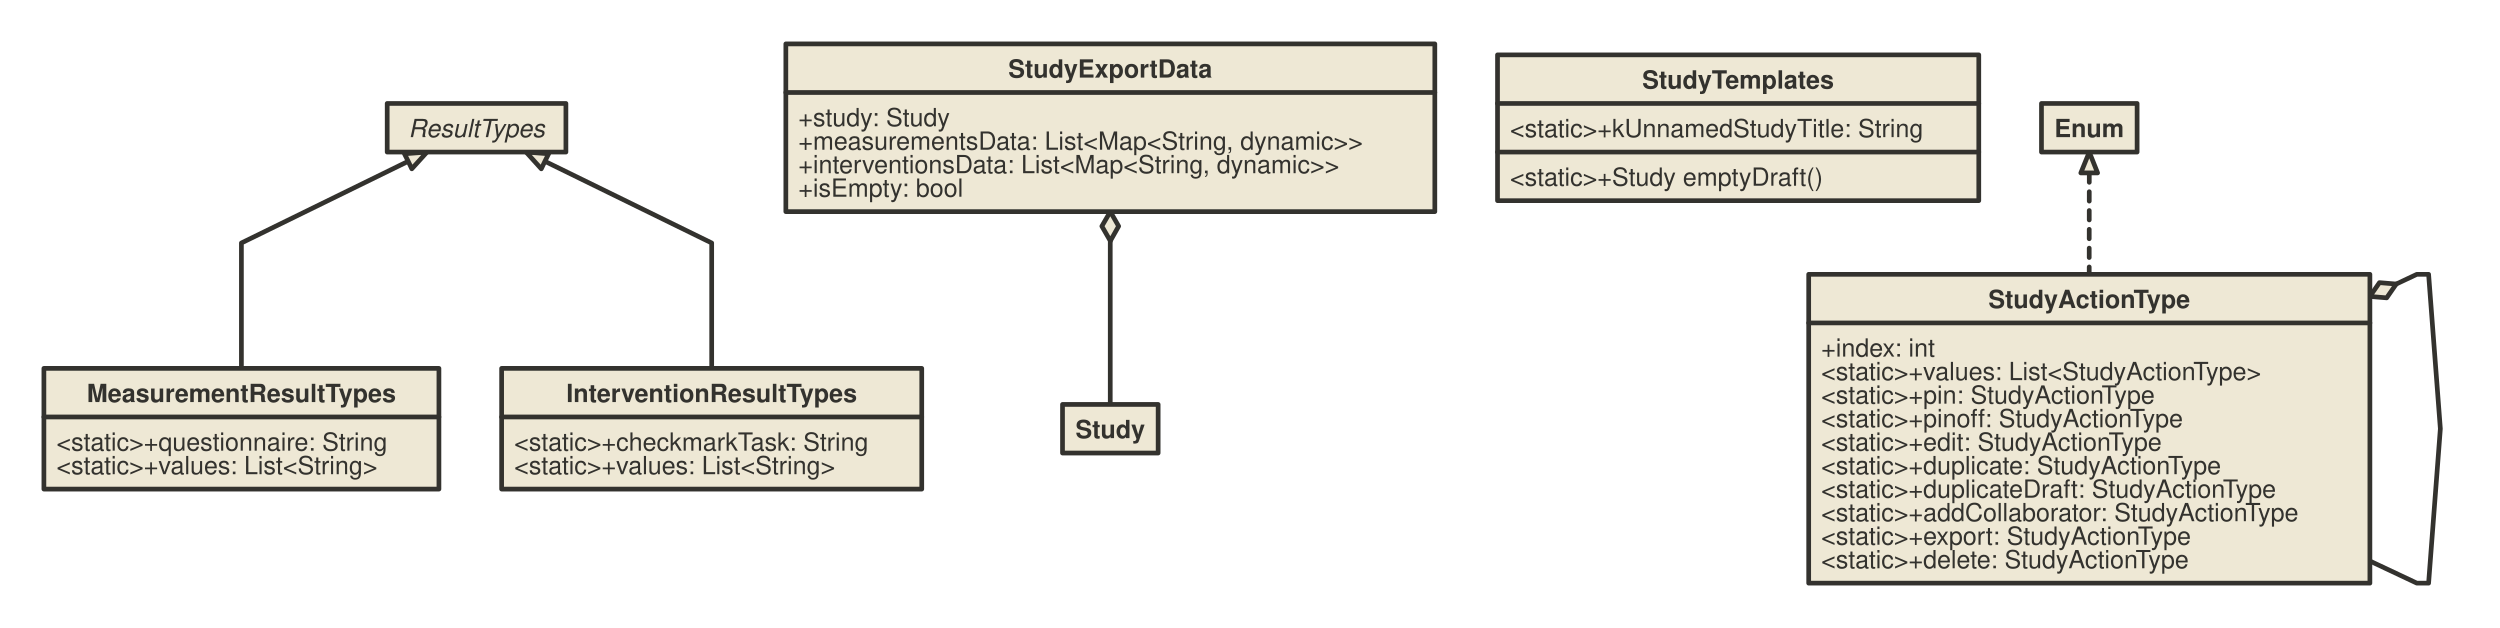
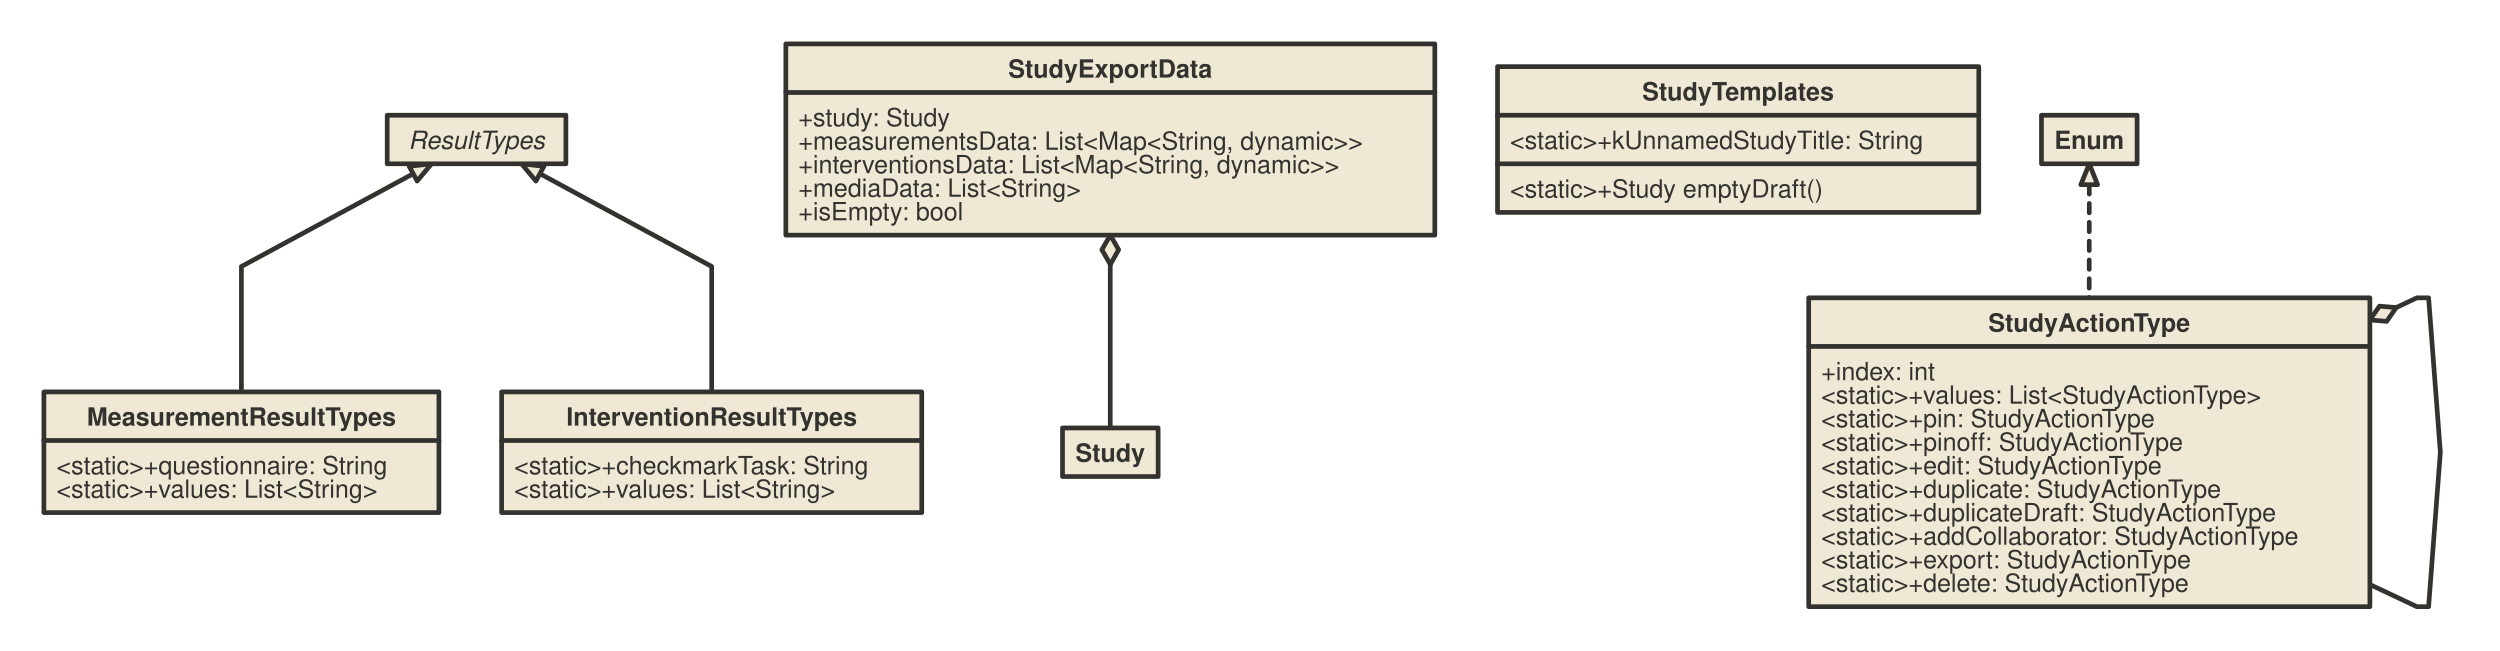
- <svg xmlns="http://www.w3.org/2000/svg" version="1.1" baseProfile="full" width="1594.8" height="400.0" viewbox="0 0 1594.75 400">
+ <svg xmlns="http://www.w3.org/2000/svg" version="1.1" baseProfile="full" width="1594.8" height="415.0" viewbox="0 0 1594.75 415">
  <g stroke-width="1.0" text-align="left" font="12pt Helvetica, Arial, sans-serif" font-size="12pt" font-family="Helvetica" font-weight="bold" font-style="normal">
    <g font-family="Helvetica" font-size="12pt" font-weight="bold" font-style="normal" stroke-width="3.0" stroke-linejoin="round" stroke-linecap="round" stroke="#33322E">
      <g stroke="transparent" fill="transparent">
-         <rect x="0.0" y="0.0" height="400.0" width="1594.8" stroke="none" />
+         <rect x="0.0" y="0.0" height="415.0" width="1594.8" stroke="none" />
      </g>
      <g transform="translate(8, 8)" fill="#33322E">
        <g transform="translate(20, 20)" fill="#eee8d5" font-family="Helvetica" font-size="12pt" font-weight="normal" font-style="normal">
-           <path d="M232.4 74.9 L126 127 L126 207 L126.0 207.0 " fill="none" />
-           <path d="M234.7 79.7 L232.4 74.9 L230.0 70.1 L244.4 69.0 Z" />
-           <path d="M319.6 74.9 L426 127 L426 207 L426.0 207.0 " fill="none" />
-           <path d="M322.0 70.1 L319.6 74.9 L317.3 79.7 L307.6 69.0 Z" />
-           <path d="M680.3 125.7 L680.25 127 L680.25 230 L680.3 230.0 " fill="none" />
+           <path d="M235.6 82.8 L126 142 L126 222 L126.0 222.0 " fill="none" />
+           <path d="M238.1 87.5 L235.6 82.8 L233.0 78.1 L247.3 76.5 Z" />
+           <path d="M316.4 82.8 L426 142 L426 222 L426.0 222.0 " fill="none" />
+           <path d="M319.0 78.1 L316.4 82.8 L313.9 87.5 L304.7 76.5 Z" />
+           <path d="M680.3 140.7 L680.25 142 L680.25 245 L680.3 245.0 " fill="none" />
          <g fill="#eee8d5">
-             <path d="M685.6 116.3 L680.3 125.7 L674.9 116.3 L680.3 107.0 Z" />
+             <path d="M685.6 131.3 L680.3 140.7 L674.9 131.3 L680.3 122.0 Z" />
          </g>
-           <path d="M1500.6 153.2 L1513.75 147 L1521.25 147 L1521.25 147 L1528.75 245.5 L1528.75 245.5 L1521.25 344 L1521.25 344 L1513.75 344 L1513.75 344 L1483.75 329.861 L1483.8 329.9 " fill="none" />
+           <path d="M1500.6 168.2 L1513.75 162 L1521.25 162 L1521.25 162 L1528.75 260.5 L1528.75 260.5 L1521.25 359 L1521.25 359 L1513.75 359 L1513.75 359 L1483.75 344.861 L1483.8 344.9 " fill="none" />
          <g fill="#eee8d5">
-             <path d="M1489.9 152.3 L1500.6 153.2 L1494.5 162.0 L1483.8 161.1 Z" />
+             <path d="M1489.9 167.3 L1500.6 168.2 L1494.5 177.0 L1483.8 176.1 Z" />
          </g>
          <g stroke-dasharray="6 6">
-             <path d="M1304.8 82.3 L1304.75 127 L1304.75 147 L1304.8 147.0 " fill="none" />
+             <path d="M1304.8 89.8 L1304.75 142 L1304.75 162 L1304.8 162.0 " fill="none" />
          </g>
-           <path d="M1310.1 82.3 L1304.8 82.3 L1299.4 82.3 L1304.8 69.0 Z" />
+           <path d="M1310.1 89.8 L1304.8 89.8 L1299.4 89.8 L1304.8 76.5 Z" />
          <g data-name="ResultTypes">
            <g fill="#eee8d5" stroke="#33322E" data-name="ResultTypes">
-               <rect x="219.0" y="38.0" height="31.0" width="114.0" data-name="ResultTypes" />
+               <rect x="219.0" y="45.5" height="31.0" width="114.0" data-name="ResultTypes" />
            </g>
-             <g transform="translate(219, 38)" font-family="Helvetica" font-size="12pt" font-weight="normal" font-style="italic" data-name="ResultTypes">
+             <g transform="translate(219, 45.5)" font-family="Helvetica" font-size="12pt" font-weight="normal" font-style="italic" data-name="ResultTypes">
              <g transform="translate(8, 8)" fill="#33322E" text-align="center" data-name="ResultTypes">
                <text x="49.0" y="13.5" stroke="none" text-anchor="middle" data-name="ResultTypes">ResultTypes</text>
              </g>
            </g>
          </g>
          <g data-name="MeasurementResultTypes">
            <g fill="#eee8d5" stroke="#33322E" data-name="MeasurementResultTypes">
-               <rect x="0.0" y="207.0" height="77.0" width="252.0" data-name="MeasurementResultTypes" />
-               <path d="M0.0 238.0 L252.0 238.0" fill="none" data-name="MeasurementResultTypes" />
+               <rect x="0.0" y="222.0" height="77.0" width="252.0" data-name="MeasurementResultTypes" />
+               <path d="M0.0 253.0 L252.0 253.0" fill="none" data-name="MeasurementResultTypes" />
            </g>
-             <g transform="translate(0, 207)" font-family="Helvetica" font-size="12pt" font-weight="bold" font-style="normal" data-name="MeasurementResultTypes">
+             <g transform="translate(0, 222)" font-family="Helvetica" font-size="12pt" font-weight="bold" font-style="normal" data-name="MeasurementResultTypes">
              <g transform="translate(8, 8)" fill="#33322E" text-align="center" data-name="MeasurementResultTypes">
                <text x="118.0" y="13.5" stroke="none" text-anchor="middle" data-name="MeasurementResultTypes">MeasurementResultTypes</text>
              </g>
            </g>
-             <g transform="translate(0, 238)" font-family="Helvetica" font-size="12pt" font-weight="normal" font-style="normal" data-name="MeasurementResultTypes">
+             <g transform="translate(0, 253)" font-family="Helvetica" font-size="12pt" font-weight="normal" font-style="normal" data-name="MeasurementResultTypes">
              <g transform="translate(8, 8)" fill="#33322E" text-align="left" data-name="MeasurementResultTypes">
                <text x="0.0" y="13.5" stroke="none" data-name="MeasurementResultTypes">&lt;static&gt;+questionnaire: String</text>
                <text x="0.0" y="28.5" stroke="none" data-name="MeasurementResultTypes">&lt;static&gt;+values: List&lt;String&gt;</text>
              </g>
            </g>
          </g>
          <g data-name="InterventionResultTypes">
            <g fill="#eee8d5" stroke="#33322E" data-name="InterventionResultTypes">
-               <rect x="292.0" y="207.0" height="77.0" width="268.0" data-name="InterventionResultTypes" />
-               <path d="M292.0 238.0 L560.0 238.0" fill="none" data-name="InterventionResultTypes" />
+               <rect x="292.0" y="222.0" height="77.0" width="268.0" data-name="InterventionResultTypes" />
+               <path d="M292.0 253.0 L560.0 253.0" fill="none" data-name="InterventionResultTypes" />
            </g>
-             <g transform="translate(292, 207)" font-family="Helvetica" font-size="12pt" font-weight="bold" font-style="normal" data-name="InterventionResultTypes">
+             <g transform="translate(292, 222)" font-family="Helvetica" font-size="12pt" font-weight="bold" font-style="normal" data-name="InterventionResultTypes">
              <g transform="translate(8, 8)" fill="#33322E" text-align="center" data-name="InterventionResultTypes">
                <text x="126.0" y="13.5" stroke="none" text-anchor="middle" data-name="InterventionResultTypes">InterventionResultTypes</text>
              </g>
            </g>
-             <g transform="translate(292, 238)" font-family="Helvetica" font-size="12pt" font-weight="normal" font-style="normal" data-name="InterventionResultTypes">
+             <g transform="translate(292, 253)" font-family="Helvetica" font-size="12pt" font-weight="normal" font-style="normal" data-name="InterventionResultTypes">
              <g transform="translate(8, 8)" fill="#33322E" text-align="left" data-name="InterventionResultTypes">
                <text x="0.0" y="13.5" stroke="none" data-name="InterventionResultTypes">&lt;static&gt;+checkmarkTask: String</text>
                <text x="0.0" y="28.5" stroke="none" data-name="InterventionResultTypes">&lt;static&gt;+values: List&lt;String&gt;</text>
              </g>
            </g>
          </g>
          <g data-name="StudyExportData">
            <g fill="#eee8d5" stroke="#33322E" data-name="StudyExportData">
-               <rect x="473.3" y="0.0" height="107.0" width="414.0" data-name="StudyExportData" />
+               <rect x="473.3" y="0.0" height="122.0" width="414.0" data-name="StudyExportData" />
              <path d="M473.3 31.0 L887.3 31.0" fill="none" data-name="StudyExportData" />
            </g>
            <g transform="translate(473.25, 0)" font-family="Helvetica" font-size="12pt" font-weight="bold" font-style="normal" data-name="StudyExportData">
              <g transform="translate(8, 8)" fill="#33322E" text-align="center" data-name="StudyExportData">
                <text x="199.0" y="13.5" stroke="none" text-anchor="middle" data-name="StudyExportData">StudyExportData</text>
              </g>
            </g>
            <g transform="translate(473.25, 31)" font-family="Helvetica" font-size="12pt" font-weight="normal" font-style="normal" data-name="StudyExportData">
              <g transform="translate(8, 8)" fill="#33322E" text-align="left" data-name="StudyExportData">
                <text x="0.0" y="13.5" stroke="none" data-name="StudyExportData">+study: Study</text>
                <text x="0.0" y="28.5" stroke="none" data-name="StudyExportData">+measurementsData: List&lt;Map&lt;String, dynamic&gt;&gt;</text>
                <text x="0.0" y="43.5" stroke="none" data-name="StudyExportData">+interventionsData: List&lt;Map&lt;String, dynamic&gt;&gt;</text>
-                 <text x="0.0" y="58.5" stroke="none" data-name="StudyExportData">+isEmpty: bool</text>
+                 <text x="0.0" y="58.5" stroke="none" data-name="StudyExportData">+mediaData: List&lt;String&gt;</text>
+                 <text x="0.0" y="73.5" stroke="none" data-name="StudyExportData">+isEmpty: bool</text>
              </g>
            </g>
          </g>
          <g data-name="Study">
            <g fill="#eee8d5" stroke="#33322E" data-name="Study">
-               <rect x="649.8" y="230.0" height="31.0" width="61.0" data-name="Study" />
+               <rect x="649.8" y="245.0" height="31.0" width="61.0" data-name="Study" />
            </g>
-             <g transform="translate(649.75, 230)" font-family="Helvetica" font-size="12pt" font-weight="bold" font-style="normal" data-name="Study">
+             <g transform="translate(649.75, 245)" font-family="Helvetica" font-size="12pt" font-weight="bold" font-style="normal" data-name="Study">
              <g transform="translate(8, 8)" fill="#33322E" text-align="center" data-name="Study">
                <text x="22.5" y="13.5" stroke="none" text-anchor="middle" data-name="Study">Study</text>
              </g>
            </g>
          </g>
          <g data-name="StudyTemplates">
            <g fill="#eee8d5" stroke="#33322E" data-name="StudyTemplates">
-               <rect x="927.3" y="7.0" height="93.0" width="307.0" data-name="StudyTemplates" />
-               <path d="M927.3 38.0 L1234.3 38.0" fill="none" data-name="StudyTemplates" />
-               <path d="M927.3 69.0 L1234.3 69.0" fill="none" data-name="StudyTemplates" />
+               <rect x="927.3" y="14.5" height="93.0" width="307.0" data-name="StudyTemplates" />
+               <path d="M927.3 45.5 L1234.3 45.5" fill="none" data-name="StudyTemplates" />
+               <path d="M927.3 76.5 L1234.3 76.5" fill="none" data-name="StudyTemplates" />
            </g>
-             <g transform="translate(927.25, 7)" font-family="Helvetica" font-size="12pt" font-weight="bold" font-style="normal" data-name="StudyTemplates">
+             <g transform="translate(927.25, 14.5)" font-family="Helvetica" font-size="12pt" font-weight="bold" font-style="normal" data-name="StudyTemplates">
              <g transform="translate(8, 8)" fill="#33322E" text-align="center" data-name="StudyTemplates">
                <text x="145.5" y="13.5" stroke="none" text-anchor="middle" data-name="StudyTemplates">StudyTemplates</text>
              </g>
            </g>
-             <g transform="translate(927.25, 38)" font-family="Helvetica" font-size="12pt" font-weight="normal" font-style="normal" data-name="StudyTemplates">
+             <g transform="translate(927.25, 45.5)" font-family="Helvetica" font-size="12pt" font-weight="normal" font-style="normal" data-name="StudyTemplates">
              <g transform="translate(8, 8)" fill="#33322E" text-align="left" data-name="StudyTemplates">
                <text x="0.0" y="13.5" stroke="none" data-name="StudyTemplates">&lt;static&gt;+kUnnamedStudyTitle: String</text>
              </g>
            </g>
-             <g transform="translate(927.25, 69)" font-family="Helvetica" font-size="12pt" font-weight="normal" font-style="normal" data-name="StudyTemplates">
+             <g transform="translate(927.25, 76.5)" font-family="Helvetica" font-size="12pt" font-weight="normal" font-style="normal" data-name="StudyTemplates">
              <g transform="translate(8, 8)" fill="#33322E" text-align="left" data-name="StudyTemplates">
                <text x="0.0" y="13.5" stroke="none" data-name="StudyTemplates">&lt;static&gt;+Study emptyDraft()</text>
              </g>
            </g>
          </g>
          <g data-name="StudyActionType">
            <g fill="#eee8d5" stroke="#33322E" data-name="StudyActionType">
-               <rect x="1125.8" y="147.0" height="197.0" width="358.0" data-name="StudyActionType" />
-               <path d="M1125.8 178.0 L1483.8 178.0" fill="none" data-name="StudyActionType" />
+               <rect x="1125.8" y="162.0" height="197.0" width="358.0" data-name="StudyActionType" />
+               <path d="M1125.8 193.0 L1483.8 193.0" fill="none" data-name="StudyActionType" />
            </g>
-             <g transform="translate(1125.75, 147)" font-family="Helvetica" font-size="12pt" font-weight="bold" font-style="normal" data-name="StudyActionType">
+             <g transform="translate(1125.75, 162)" font-family="Helvetica" font-size="12pt" font-weight="bold" font-style="normal" data-name="StudyActionType">
              <g transform="translate(8, 8)" fill="#33322E" text-align="center" data-name="StudyActionType">
                <text x="171.0" y="13.5" stroke="none" text-anchor="middle" data-name="StudyActionType">StudyActionType</text>
              </g>
            </g>
-             <g transform="translate(1125.75, 178)" font-family="Helvetica" font-size="12pt" font-weight="normal" font-style="normal" data-name="StudyActionType">
+             <g transform="translate(1125.75, 193)" font-family="Helvetica" font-size="12pt" font-weight="normal" font-style="normal" data-name="StudyActionType">
              <g transform="translate(8, 8)" fill="#33322E" text-align="left" data-name="StudyActionType">
                <text x="0.0" y="13.5" stroke="none" data-name="StudyActionType">+index: int</text>
                <text x="0.0" y="28.5" stroke="none" data-name="StudyActionType">&lt;static&gt;+values: List&lt;StudyActionType&gt;</text>
                <text x="0.0" y="43.5" stroke="none" data-name="StudyActionType">&lt;static&gt;+pin: StudyActionType</text>
                <text x="0.0" y="58.5" stroke="none" data-name="StudyActionType">&lt;static&gt;+pinoff: StudyActionType</text>
                <text x="0.0" y="73.5" stroke="none" data-name="StudyActionType">&lt;static&gt;+edit: StudyActionType</text>
                <text x="0.0" y="88.5" stroke="none" data-name="StudyActionType">&lt;static&gt;+duplicate: StudyActionType</text>
                <text x="0.0" y="103.5" stroke="none" data-name="StudyActionType">&lt;static&gt;+duplicateDraft: StudyActionType</text>
                <text x="0.0" y="118.5" stroke="none" data-name="StudyActionType">&lt;static&gt;+addCollaborator: StudyActionType</text>
                <text x="0.0" y="133.5" stroke="none" data-name="StudyActionType">&lt;static&gt;+export: StudyActionType</text>
                <text x="0.0" y="148.5" stroke="none" data-name="StudyActionType">&lt;static&gt;+delete: StudyActionType</text>
              </g>
            </g>
          </g>
          <g data-name="Enum">
            <g fill="#eee8d5" stroke="#33322E" data-name="Enum">
-               <rect x="1274.3" y="38.0" height="31.0" width="61.0" data-name="Enum" />
+               <rect x="1274.3" y="45.5" height="31.0" width="61.0" data-name="Enum" />
            </g>
-             <g transform="translate(1274.25, 38)" font-family="Helvetica" font-size="12pt" font-weight="bold" font-style="normal" data-name="Enum">
+             <g transform="translate(1274.25, 45.5)" font-family="Helvetica" font-size="12pt" font-weight="bold" font-style="normal" data-name="Enum">
              <g transform="translate(8, 8)" fill="#33322E" text-align="center" data-name="Enum">
                <text x="22.5" y="13.5" stroke="none" text-anchor="middle" data-name="Enum">Enum</text>
              </g>
            </g>
          </g>
        </g>
      </g>
    </g>
  </g>
</svg>
